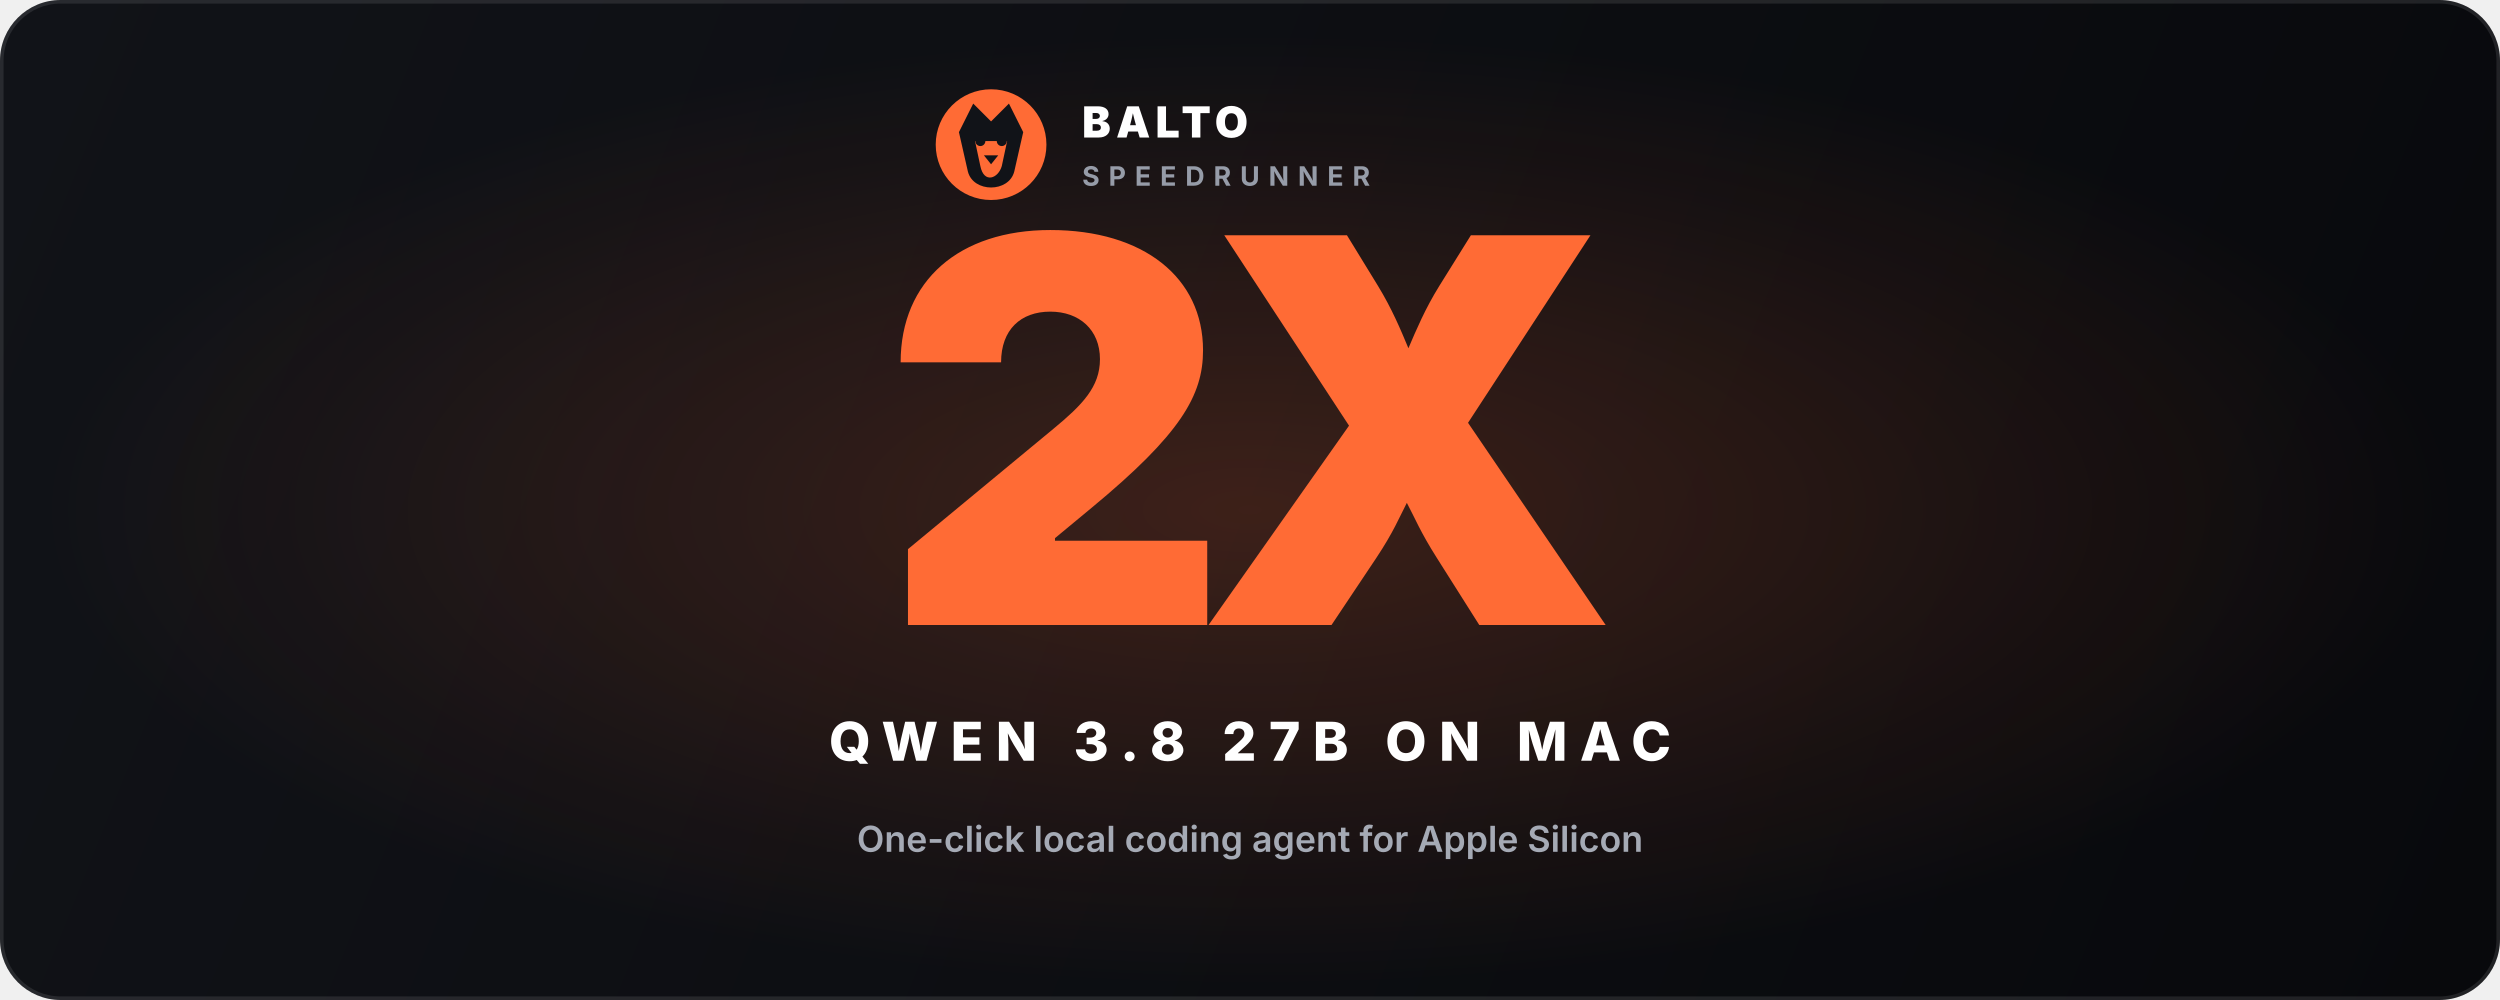
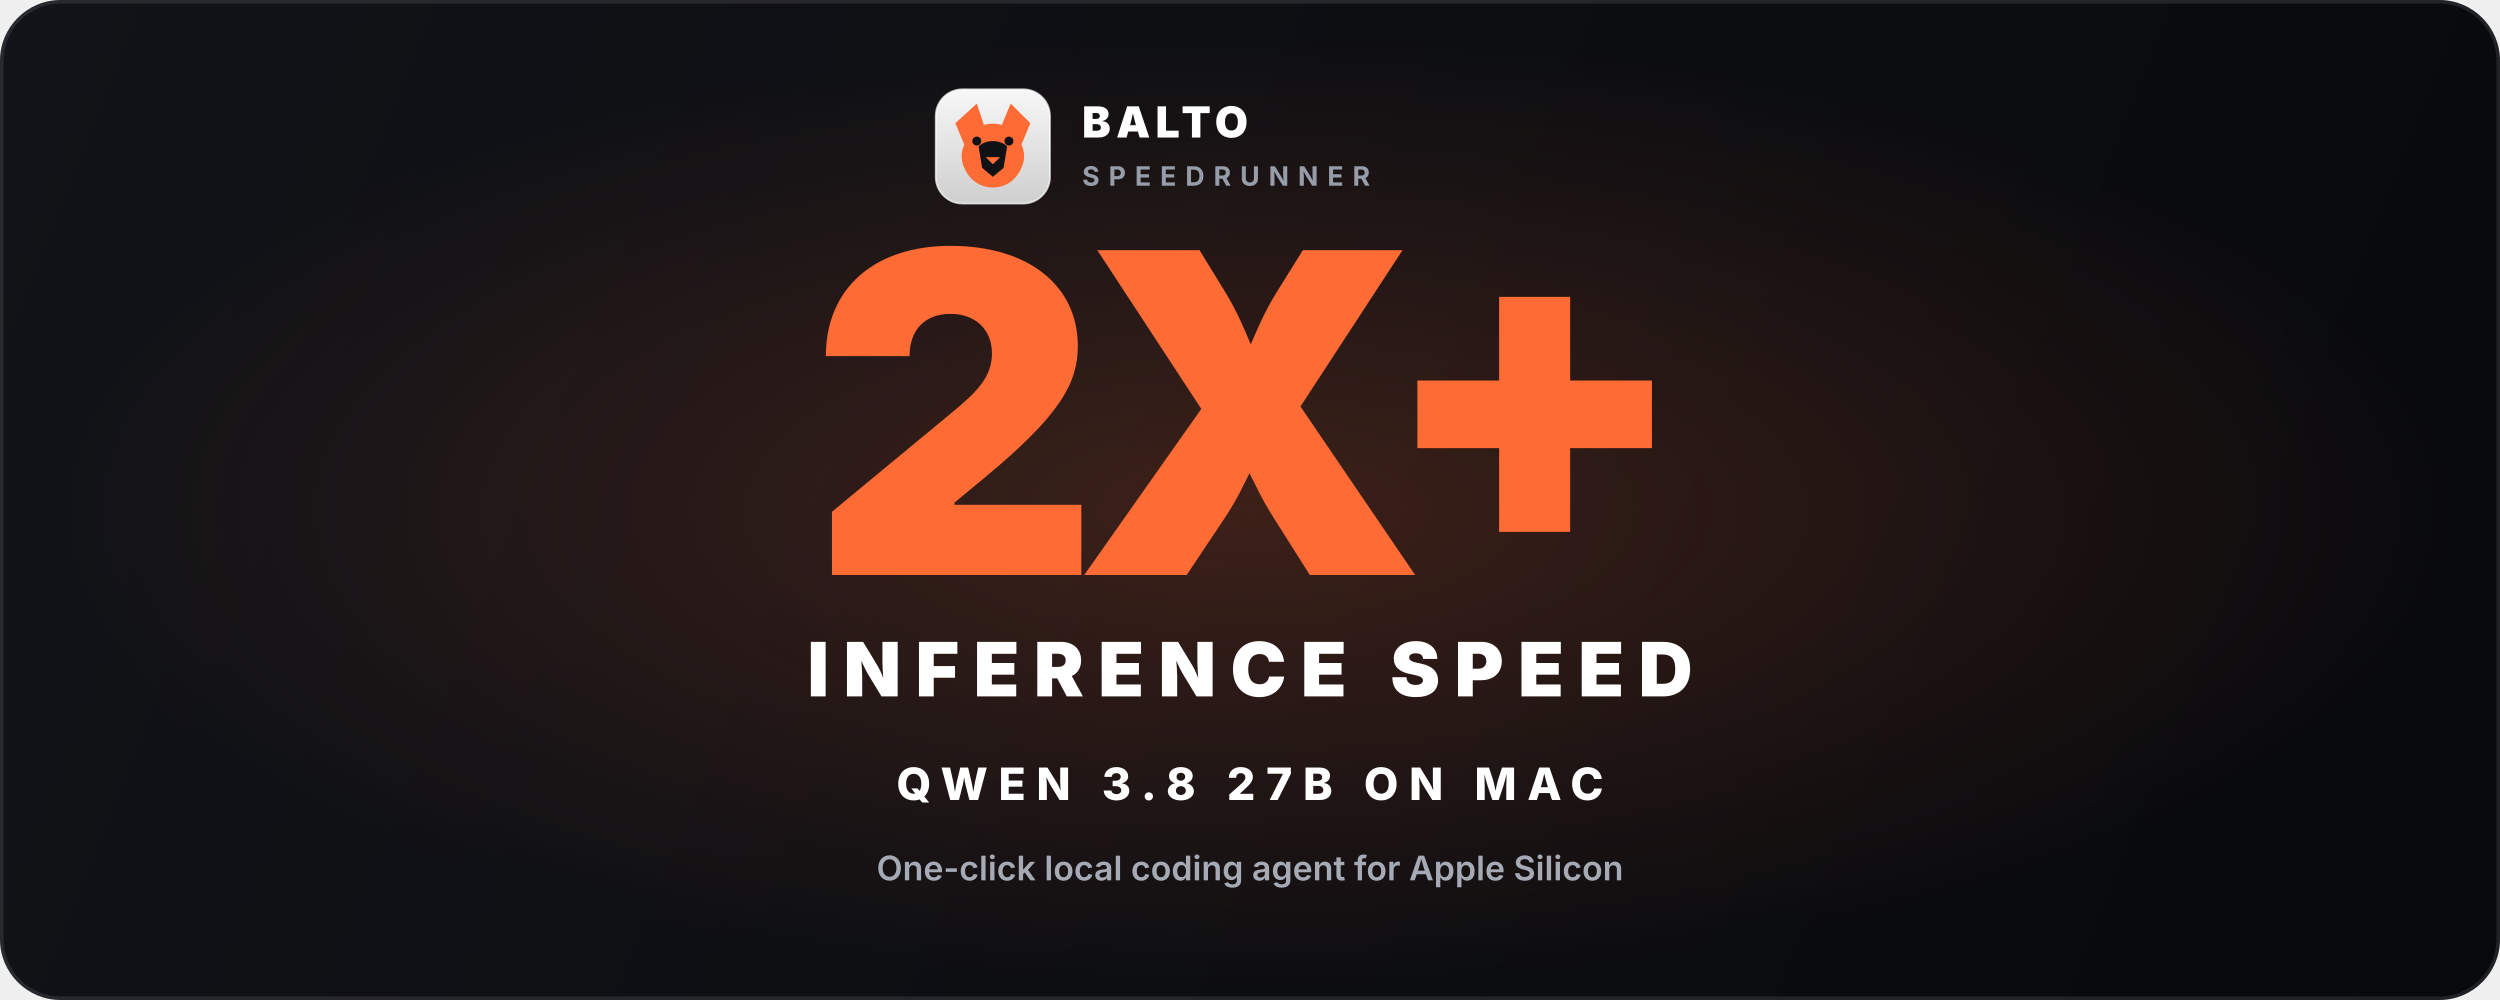
<svg xmlns="http://www.w3.org/2000/svg" width="1400" height="560" viewBox="0 0 1400 560" role="img" aria-labelledby="title desc">
  <defs>
    <linearGradient id="background" x1="0" y1="0" x2="1400" y2="560" gradientUnits="userSpaceOnUse">
      <stop stop-color="#111318" />
      <stop offset="1" stop-color="#08090c" />
    </linearGradient>
    <radialGradient id="glow" cx="50%" cy="51%" r="48%">
      <stop stop-color="#ff6b35" stop-opacity="0.2" />
      <stop offset="1" stop-color="#ff6b35" stop-opacity="0" />
    </radialGradient>
+     <linearGradient id="iconSurface" x1="0" y1="0" x2="0" y2="1">
+       <stop stop-color="#f7f7f7" />
+       <stop offset="1" stop-color="#cfcfcf" />
+     </linearGradient>
  </defs>
  <rect width="1400" height="560" rx="34" fill="url(#background)" />
  <rect width="1400" height="560" rx="34" fill="url(#glow)" />
  <rect x="1" y="1" width="1398" height="558" rx="33" fill="none" stroke="#ffffff" stroke-opacity="0.1" stroke-width="2" />
  <g transform="translate(524 50)">
-     <circle cx="31" cy="31" r="31" fill="#ff6b35" />
-     <path d="M13 24 21 8l10 10L41 8l8 16-5 22c-3 12-23 12-26 0Z" fill="#111318" />
-     <path d="M22 29h18l-3 14c-2 7-10 10-12 0Z" fill="#ff6b35" />
-     <circle cx="25" cy="29" r="2.8" fill="#111318" />
-     <circle cx="37" cy="29" r="2.8" fill="#111318" />
-     <path d="M27 37h8l-4 5Z" fill="#111318" />
+     <rect width="64" height="64" rx="15" fill="url(#iconSurface)" stroke="#ffffff" stroke-opacity="0.7" />
+     <path fill="#ff6b35" d="M11 19 23 8l4 12c3-1 7-1 10 0L42 8l11 11-5 12c2 4 2 9 0 13-3 7-9 11-16 11S19 51 16 44c-2-4-2-9 0-13l-5-12Z" />
+     <path fill="#101114" d="M24 32c2-2 5-3 8-3s6 1 8 3l-2 12-6 5-6-5-2-12Z" />
+     <circle cx="23" cy="29" r="2.5" fill="#101114" />
+     <circle cx="41" cy="29" r="2.5" fill="#101114" />
+     <path fill="#ff6b35" d="M28 38h8l-4 4-4-4Z" />
    <text x="82" y="27" fill="#ffffff" font-family="-apple-system,BlinkMacSystemFont,'Segoe UI',sans-serif" font-size="24" font-weight="850" letter-spacing="3">BALTO</text>
    <text x="82" y="54" fill="#969ca8" font-family="-apple-system,BlinkMacSystemFont,'Segoe UI',sans-serif" font-size="15" font-weight="650" letter-spacing="5">SPEEDRUNNER</text>
  </g>
  <g font-family="-apple-system,BlinkMacSystemFont,'Segoe UI',sans-serif" text-anchor="middle">
-     <text x="700" y="350" fill="#ff6b35" font-size="300" font-weight="900" letter-spacing="-18">2X</text>
-     <text x="700" y="426" fill="#ffffff" font-size="30" font-weight="800" letter-spacing="7">QWEN 3.8 27B ON MAC</text>
-     <text x="700" y="477" fill="#a5aab5" font-size="20" font-weight="560">One-click local coding agent for Apple Silicon</text>
+     <text x="700" y="322" fill="#ff6b35" font-size="250" font-weight="900" letter-spacing="-14">2X+</text>
+     <text x="700" y="390" fill="#ffffff" font-size="42" font-weight="850" letter-spacing="8">INFERENCE SPEED</text>
+     <text x="700" y="448" fill="#ffffff" font-size="25" font-weight="760" letter-spacing="6">QWEN 3.8 27B ON MAC</text>
+     <text x="700" y="493" fill="#a5aab5" font-size="19" font-weight="560">One-click local coding agent for Apple Silicon</text>
  </g>
</svg>
